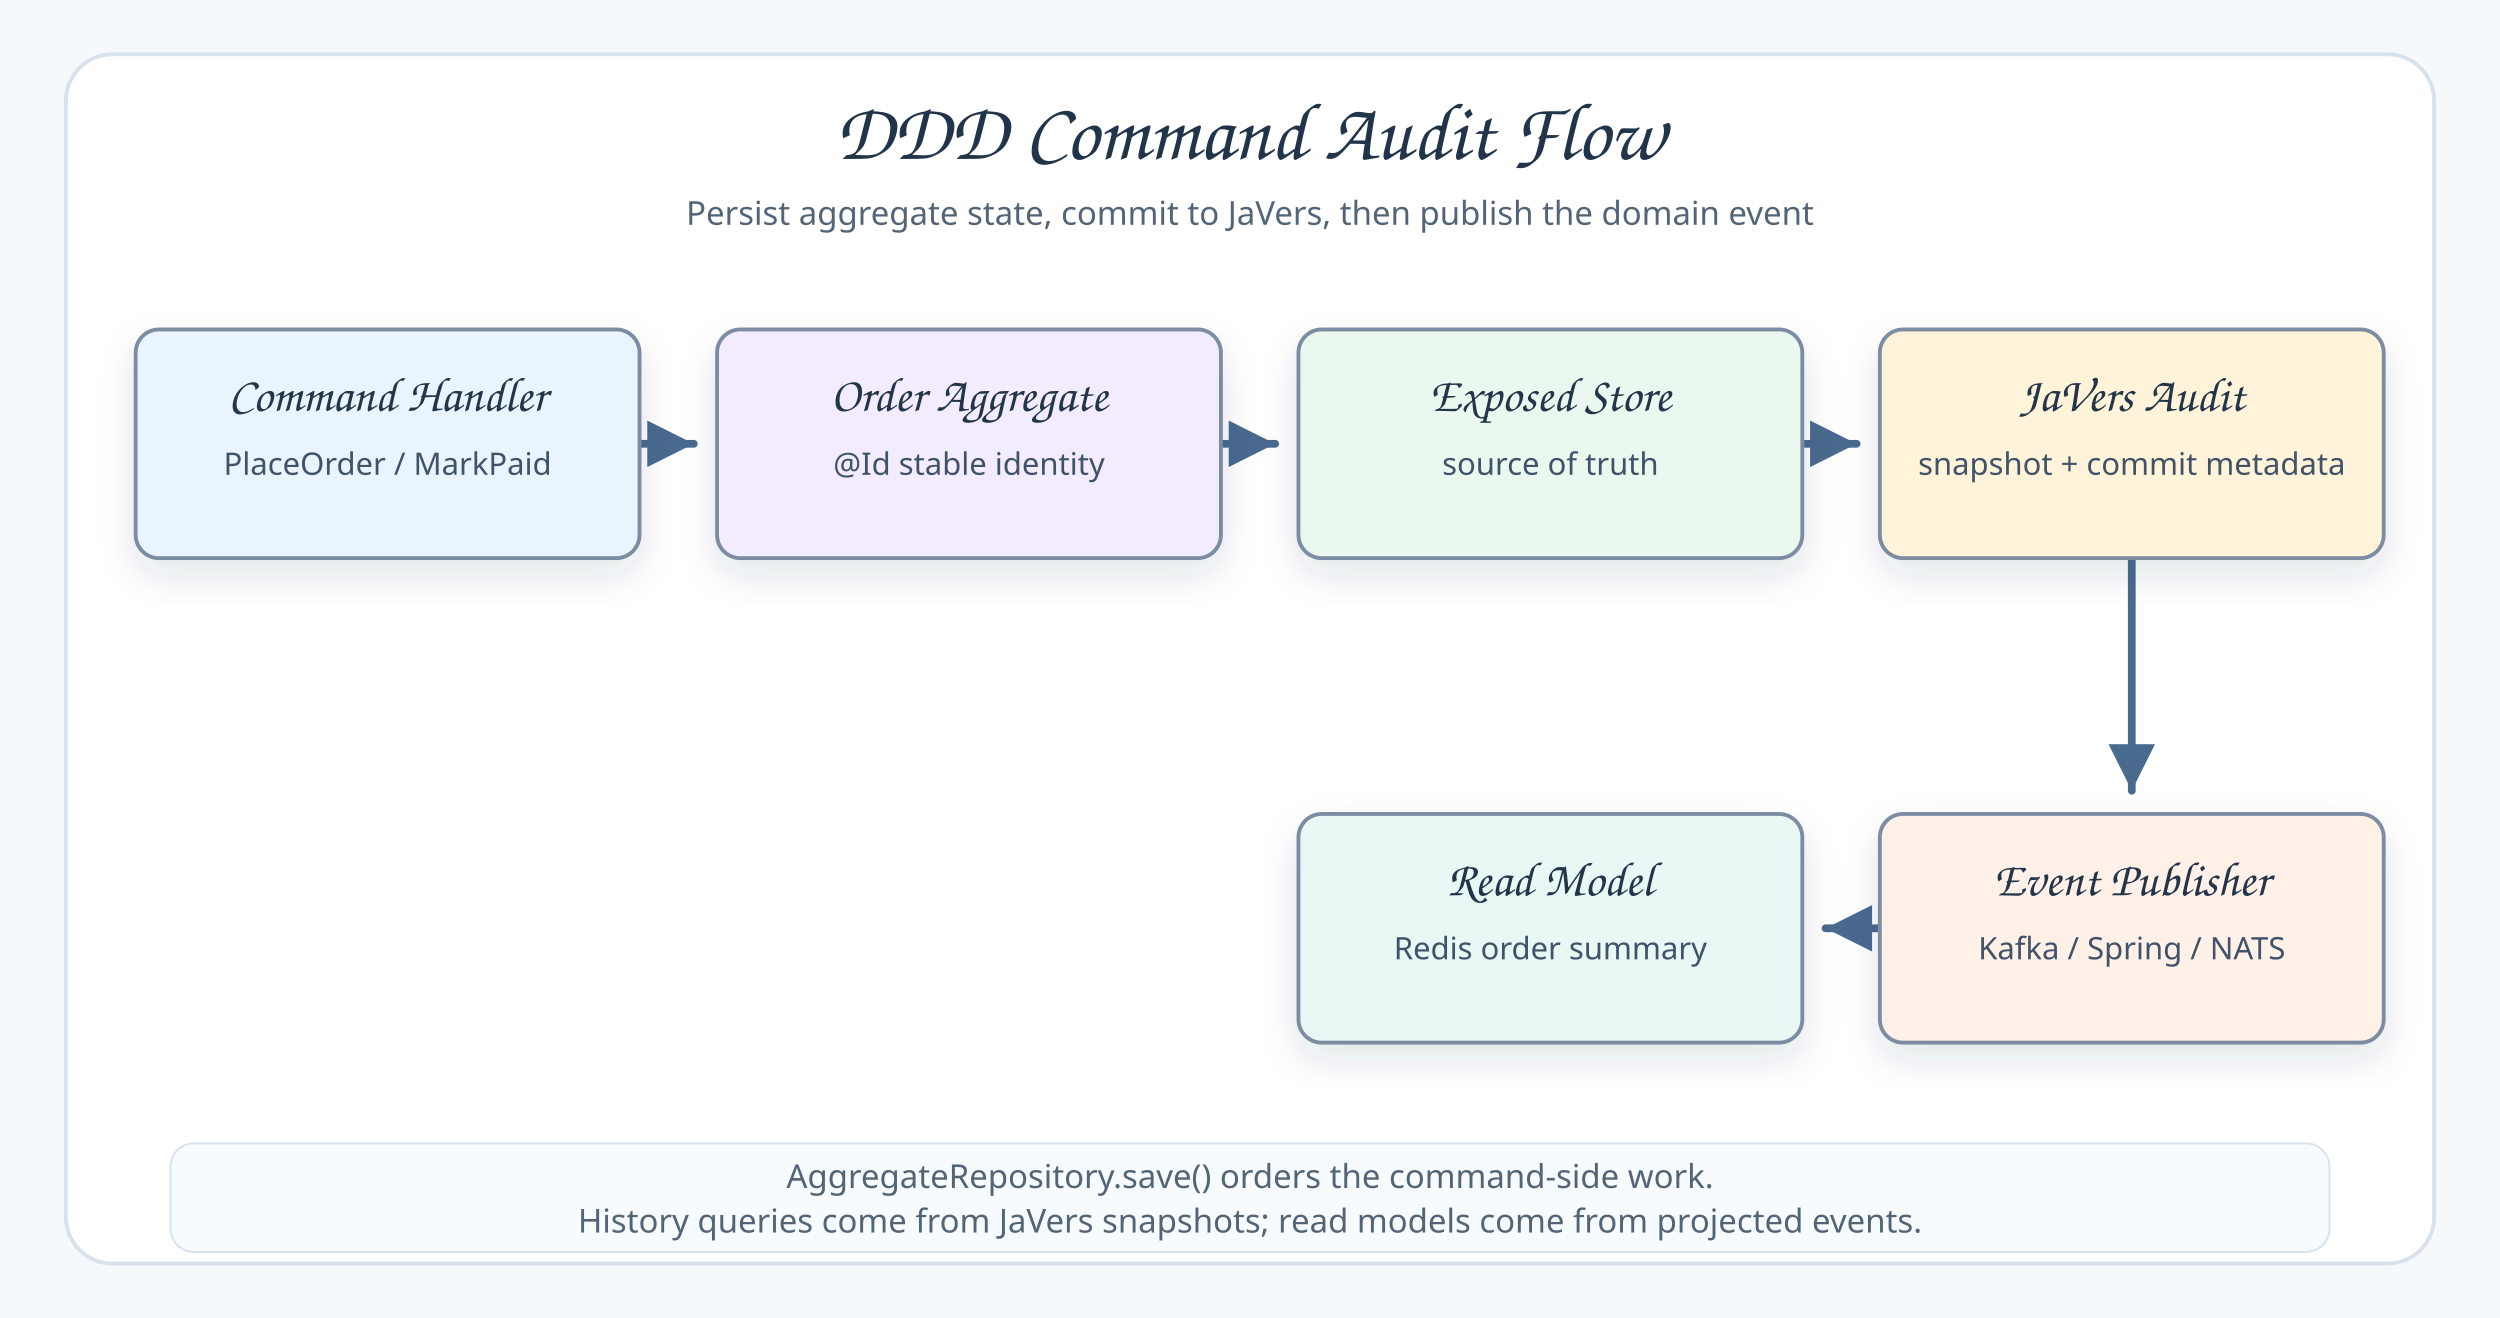
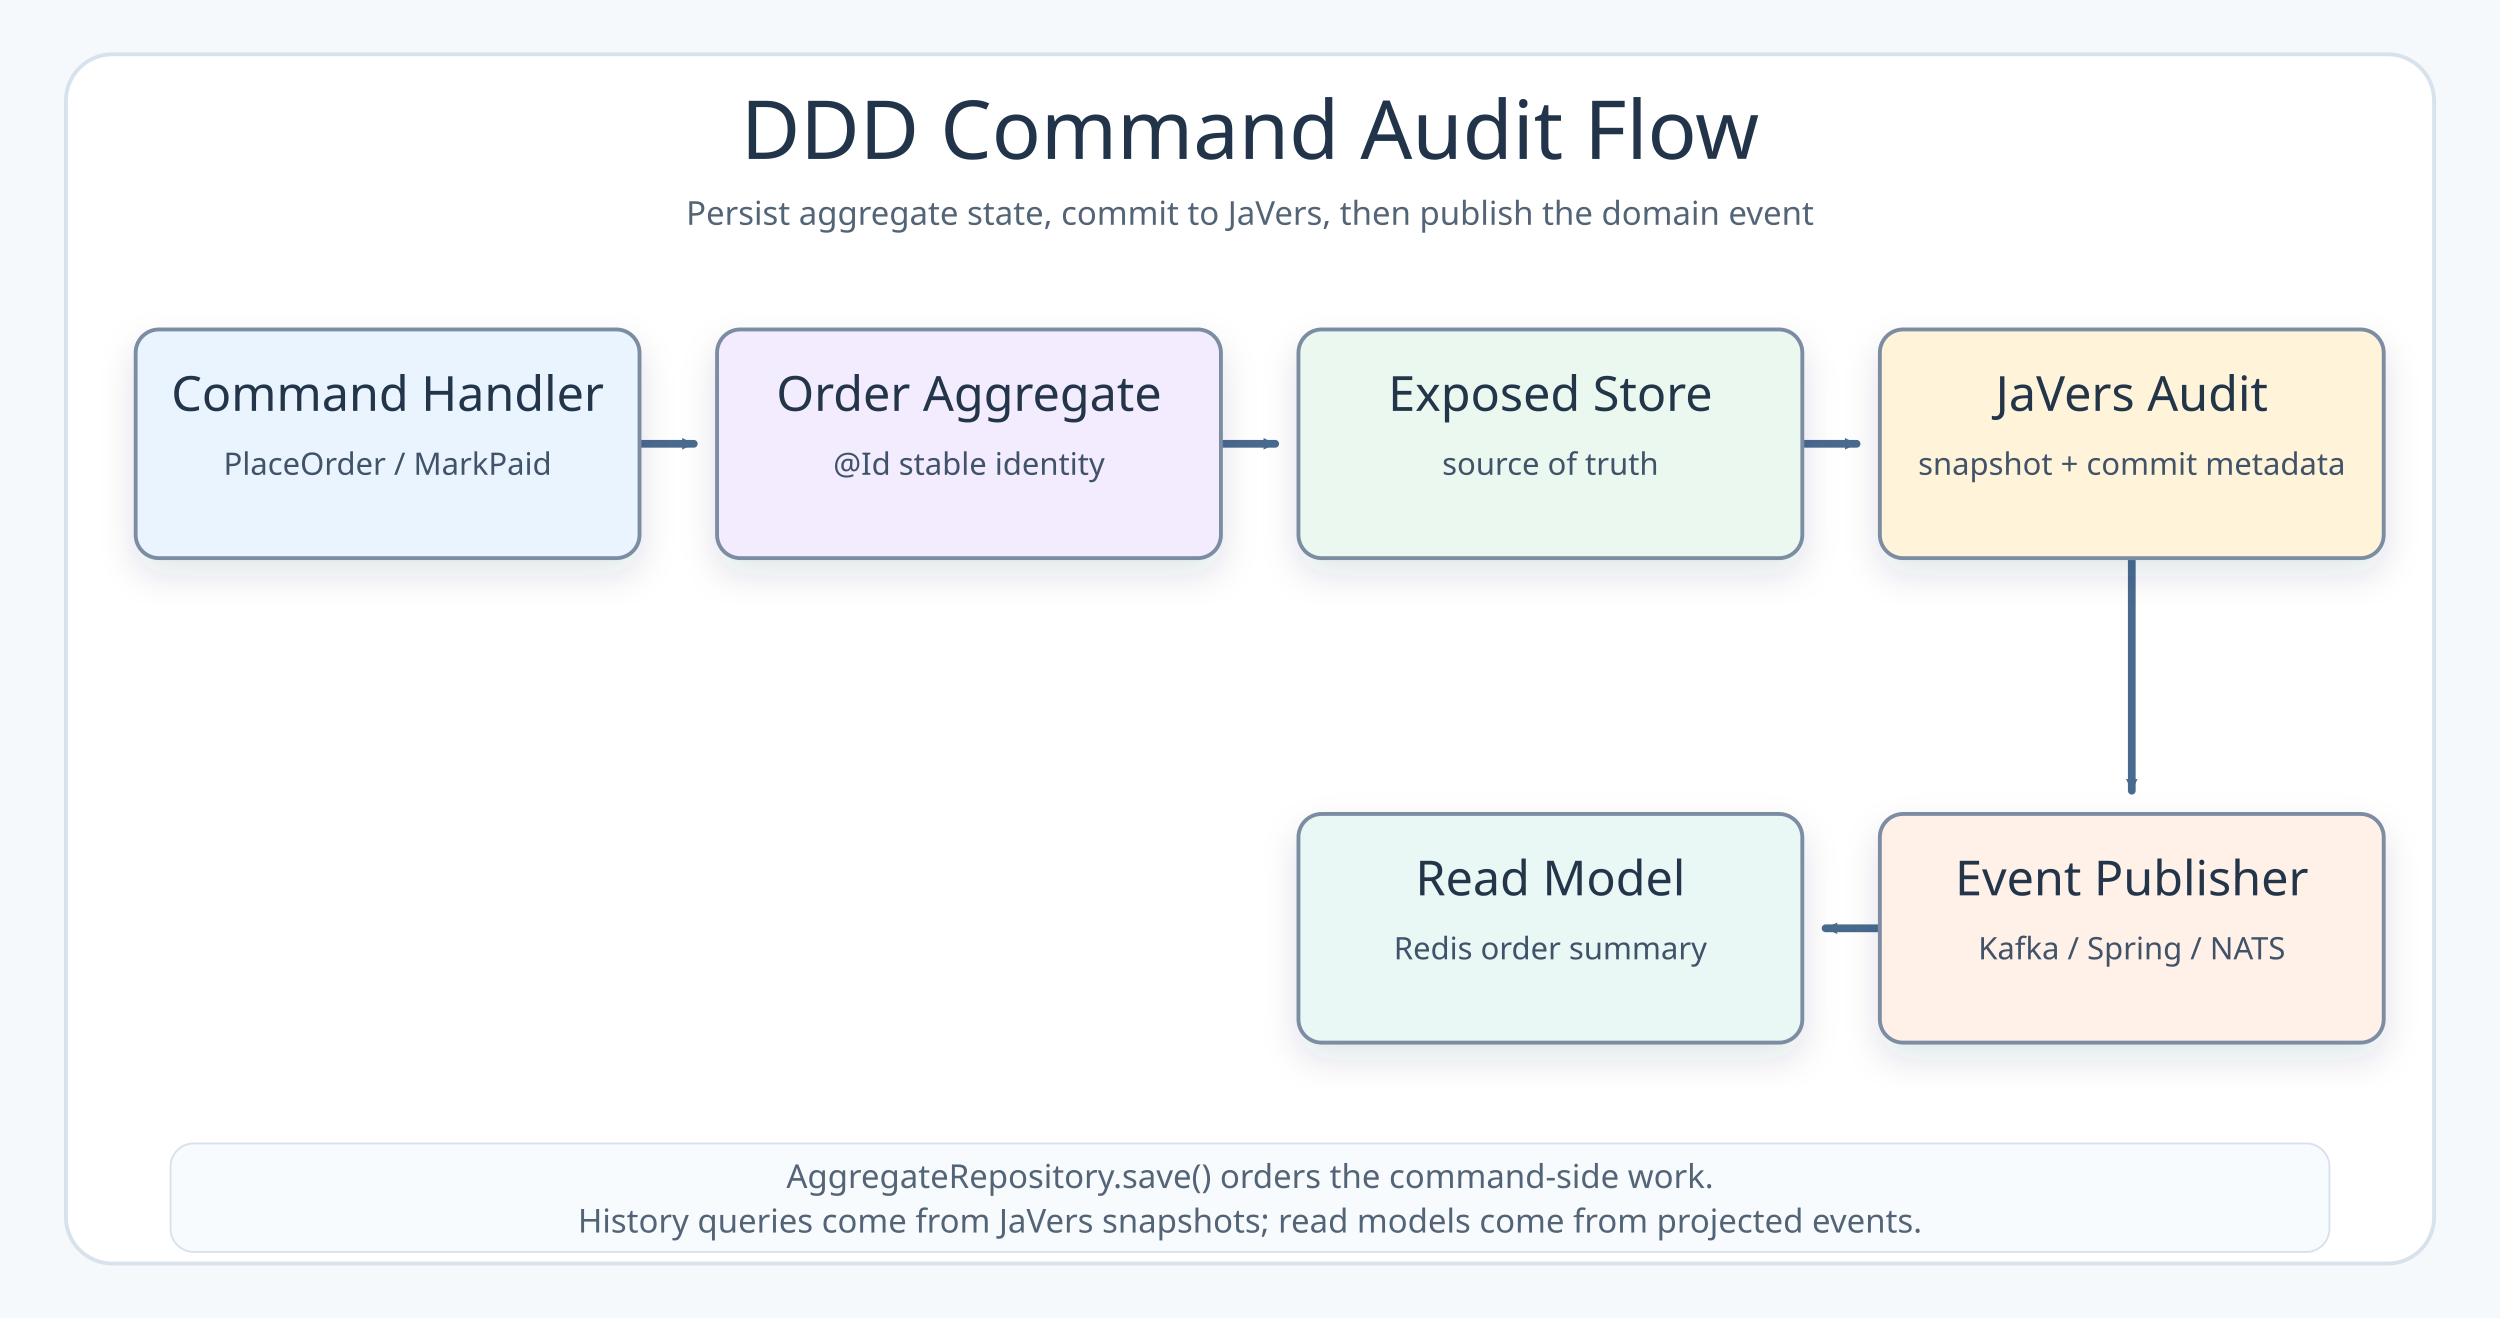
<svg xmlns="http://www.w3.org/2000/svg" width="1290" height="680" viewBox="0 0 1290 680">
  <defs>
-     <marker id="arrow" markerWidth="8" markerHeight="8" refX="7" refY="4" orient="auto" markerUnits="strokeWidth">
+     <marker id="arrow" markerWidth="8" markerHeight="8" refX="7" refY="4" orient="auto" markerUnits="userSpaceOnUse">
      <path d="M 1 1 L 7 4 L 1 7 Z" fill="#496A8F" />
    </marker>
    <filter id="shadow" x="-20%" y="-20%" width="140%" height="140%">
      <feDropShadow dx="0" dy="8" stdDeviation="9" flood-color="#22344A" flood-opacity="0.12" />
    </filter>
    <style>
    .canvas{fill:#F6F9FC}.frame{fill:#FFFFFF;stroke:#D7E2EC;stroke-width:2}
-     .title{font-family:"Architects Daughter","Comic Sans MS",cursive;font-size:42px;fill:#22344A;font-weight:400}
-     .subtitle,.footer{font-family:"Comic Sans MS","Comic Sans",sans-serif;font-size:17px;fill:#536476;font-weight:400}
-     .nodeTitle{font-family:"Architects Daughter","Comic Sans MS",cursive;font-size:25px;fill:#22344A;font-weight:400}
-     .nodeBody,.edgeLabel{font-family:"Comic Sans MS","Comic Sans",sans-serif;font-size:16px;fill:#3F5269;font-weight:400}
+     .title{font-family:"Architects Daughter";font-size:42px;fill:#22344A;font-weight:400}
+     .subtitle,.footer{font-family:"Comic Mono";font-size:17px;fill:#536476;font-weight:400}
+     .nodeTitle{font-family:"Architects Daughter";font-size:25px;fill:#22344A;font-weight:400}
+     .nodeBody,.edgeLabel{font-family:"Comic Mono";font-size:16px;fill:#3F5269;font-weight:400}
    .edge{fill:none;stroke:#496A8F;stroke-width:4;stroke-linecap:round;stroke-linejoin:round;marker-end:url(#arrow)}
    g[id]{filter:url(#shadow)}
  </style>
  </defs>
  <rect class="canvas" width="1290" height="680" />
  <rect class="frame" x="34" y="28" width="1222" height="624" rx="24" />
  <text class="title" x="645" y="82" text-anchor="middle">DDD Command Audit Flow</text>
  <text class="subtitle" x="645" y="116" text-anchor="middle">Persist aggregate state, commit to JaVers, then publish the domain event</text>
  <path class="edge" d="M330 229 H350 V229 H358" />
  <path class="edge" d="M630 229 H650 V229 H658" />
  <path class="edge" d="M930 229 H950 V229 H958" />
  <path class="edge" d="M1100 288 V354 H1100 V408" />
  <path class="edge" d="M970 479 H950 V479 H942" />
  <g id="cmd">
    <rect x="70" y="170" width="260" height="118" rx="12" fill="#EAF4FF" stroke="#7B8CA3" stroke-width="2" />
    <text class="nodeTitle" x="200" y="212" text-anchor="middle">Command Handler</text>
    <text class="nodeBody" x="200" y="245" text-anchor="middle">PlaceOrder / MarkPaid</text>
  </g>
  <g id="agg">
    <rect x="370" y="170" width="260" height="118" rx="12" fill="#F3ECFF" stroke="#7B8CA3" stroke-width="2" />
    <text class="nodeTitle" x="500" y="212" text-anchor="middle">Order Aggregate</text>
    <text class="nodeBody" x="500" y="245" text-anchor="middle">@Id stable identity</text>
  </g>
  <g id="store">
    <rect x="670" y="170" width="260" height="118" rx="12" fill="#EAF8EF" stroke="#7B8CA3" stroke-width="2" />
    <text class="nodeTitle" x="800" y="212" text-anchor="middle">Exposed Store</text>
    <text class="nodeBody" x="800" y="245" text-anchor="middle">source of truth</text>
  </g>
  <g id="javers">
    <rect x="970" y="170" width="260" height="118" rx="12" fill="#FFF4D9" stroke="#7B8CA3" stroke-width="2" />
    <text class="nodeTitle" x="1100" y="212" text-anchor="middle">JaVers Audit</text>
    <text class="nodeBody" x="1100" y="245" text-anchor="middle">snapshot + commit metadata</text>
  </g>
  <g id="event">
    <rect x="970" y="420" width="260" height="118" rx="12" fill="#FFF0E8" stroke="#7B8CA3" stroke-width="2" />
    <text class="nodeTitle" x="1100" y="462" text-anchor="middle">Event Publisher</text>
    <text class="nodeBody" x="1100" y="495" text-anchor="middle">Kafka / Spring / NATS</text>
  </g>
  <g id="read">
    <rect x="670" y="420" width="260" height="118" rx="12" fill="#E9F7F5" stroke="#7B8CA3" stroke-width="2" />
    <text class="nodeTitle" x="800" y="462" text-anchor="middle">Read Model</text>
    <text class="nodeBody" x="800" y="495" text-anchor="middle">Redis order summary</text>
  </g>
  <rect x="88" y="590" width="1114" height="56" rx="12" fill="#F8FBFE" stroke="#D7E2EC" />
  <text class="footer" x="645" y="613" text-anchor="middle">AggregateRepository.save() orders the command-side work.</text>
  <text class="footer" x="645" y="636" text-anchor="middle">History queries come from JaVers snapshots; read models come from projected events.</text>
</svg>
